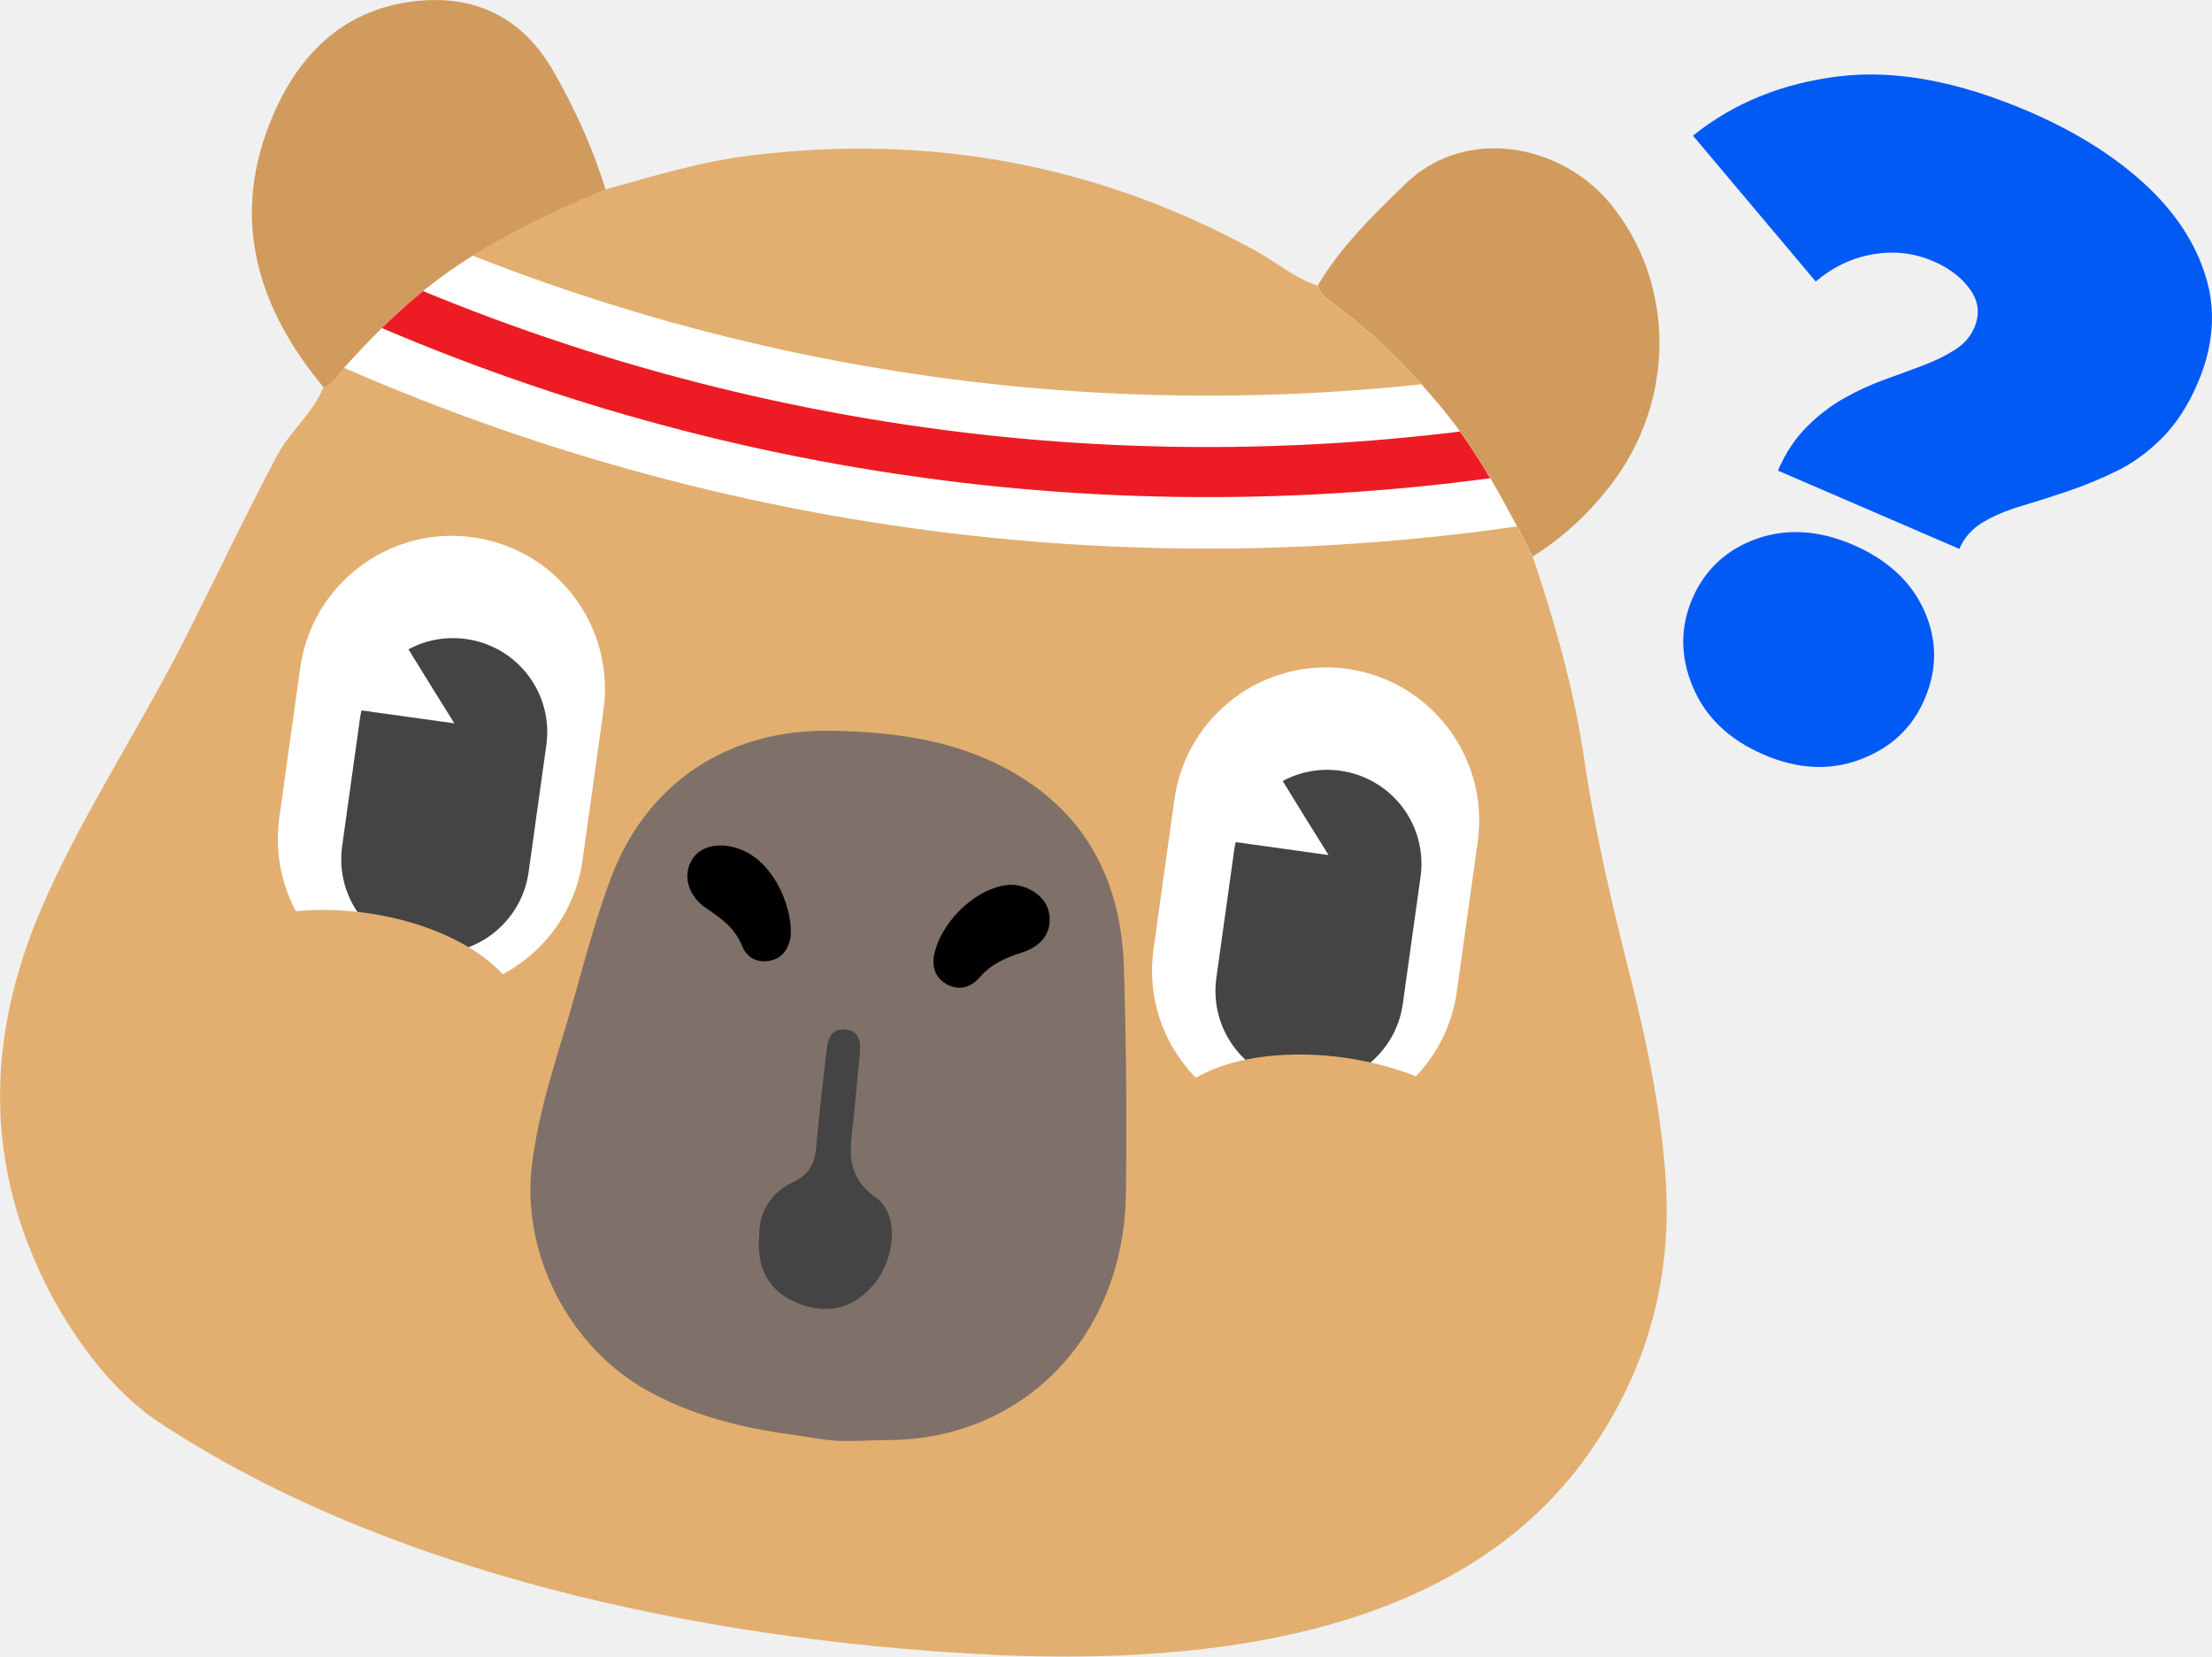
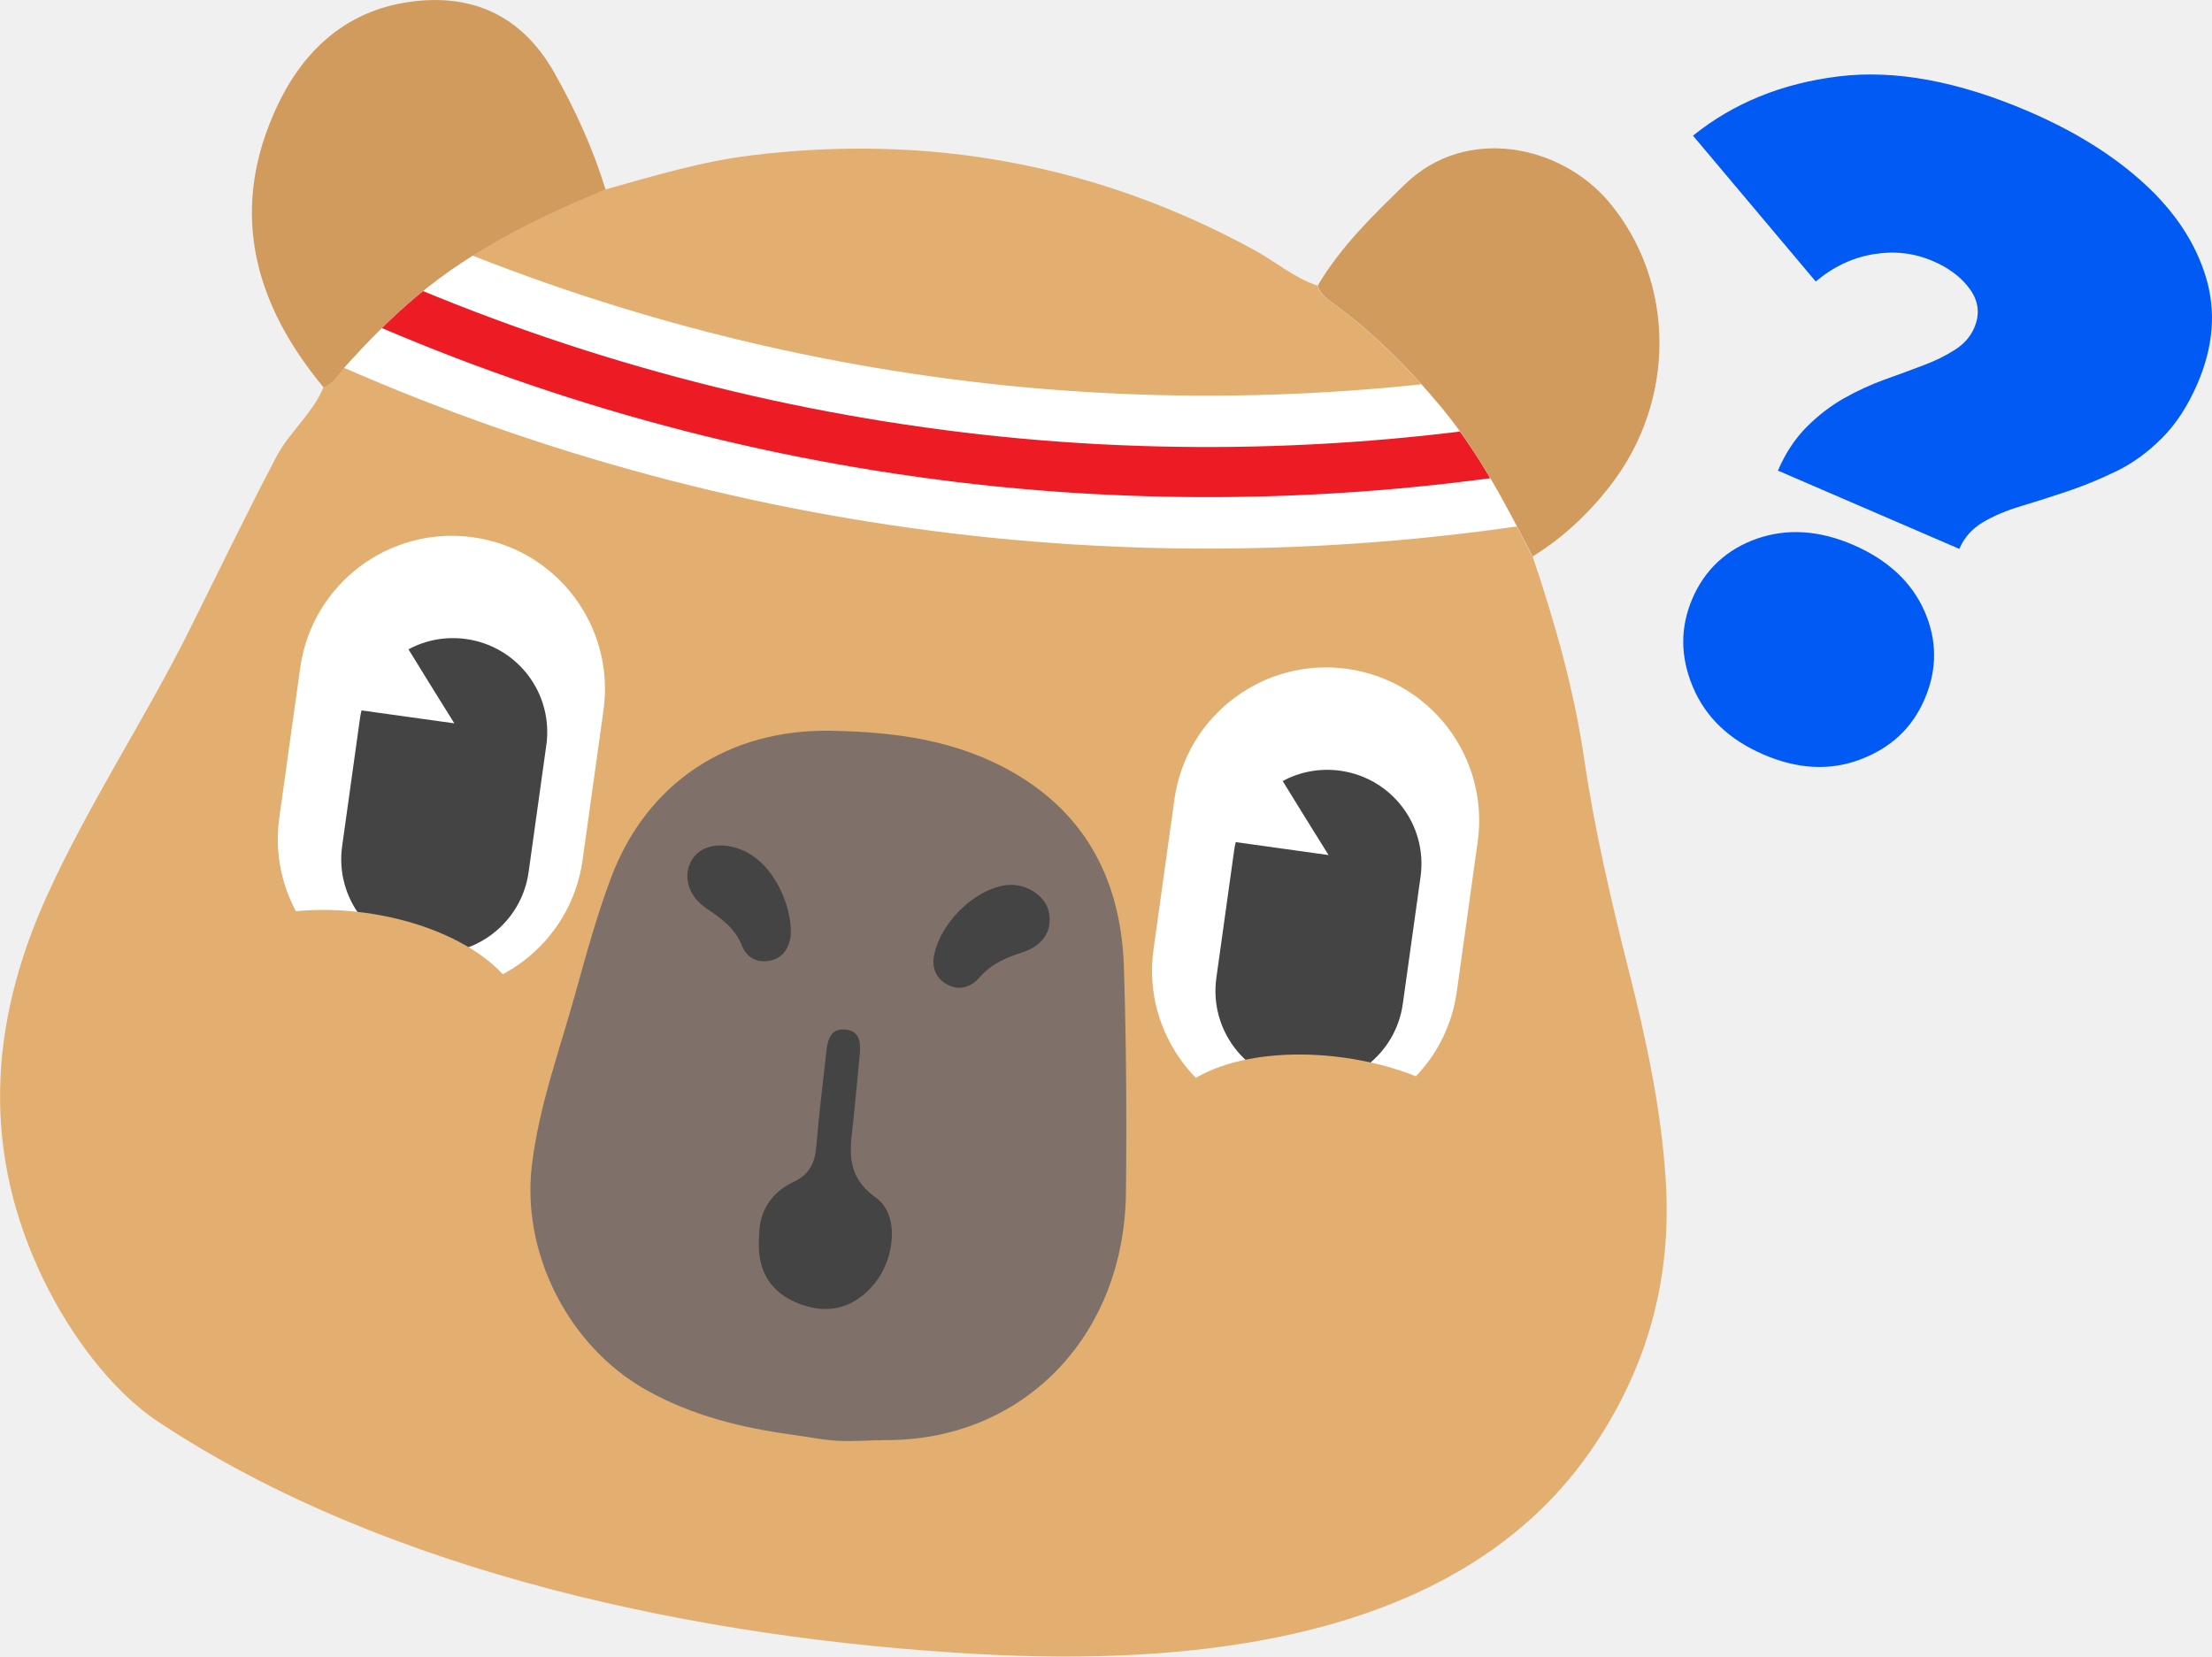
<svg xmlns="http://www.w3.org/2000/svg" id="Capa_2" data-name="Capa 2" viewBox="0 0 184.71 138.35">
  <defs>
    <style>
      .cls-1 {
        fill: #fff;
      }

      .cls-2 {
        fill: #444;
      }

      .cls-3 {
        fill: #d19b5e;
      }

      .cls-4 {
        fill: #e2af70;
      }

      .cls-5 {
        clip-path: url(#clippath);
      }

      .cls-6 {
        fill: #7f7169;
      }

      .cls-7 {
        fill: #025af5;
      }

      .cls-8 {
        fill: none;
      }

      .cls-9 {
        fill: #ed1c24;
      }
    </style>
    <clipPath id="clippath">
      <path class="cls-8" d="m127.98,46.47c1.86,5.52,3.46,11.12,4.3,16.88.88,6,2.26,11.89,3.74,17.75,1.46,5.78,2.71,11.57,3.08,17.54.52,8.35-1.63,15.92-6.44,22.76-11.15,15.85-33.45,17.72-51.15,16.73-22.76-1.27-49.05-6.65-68.27-19.37-4.04-2.68-7.43-7.44-9.55-11.77-5.24-10.72-4.64-21.42.21-32.13,3.5-7.73,8.21-14.79,11.98-22.37,2.39-4.8,4.72-9.63,7.22-14.38,1.08-2.05,3.01-3.57,3.91-5.77.85-.28,1.23-1.06,1.76-1.66,1.92-2.13,3.92-4.18,6.13-6.02,4.69-3.9,10.08-6.53,15.66-8.84,4.01-1.12,7.98-2.33,12.13-2.84,14.85-1.82,28.86.71,42.03,7.89,1.78.97,3.33,2.33,5.28,2.98.24.8.92,1.18,1.53,1.64,3.31,2.46,6.19,5.37,8.82,8.54,3.14,3.78,5.38,8.1,7.6,12.43Z" />
    </clipPath>
  </defs>
  <g id="Capa_1-2" data-name="Capa 1">
    <g>
      <path class="cls-4" d="m127.98,46.47c1.86,5.52,3.46,11.12,4.3,16.88.88,6,2.26,11.89,3.74,17.75,1.46,5.78,2.71,11.57,3.08,17.54.52,8.35-1.63,15.92-6.44,22.76-11.15,15.85-33.45,17.72-51.15,16.73-22.76-1.27-49.05-6.65-68.27-19.37-4.04-2.68-7.43-7.44-9.55-11.77-5.24-10.72-4.64-21.42.21-32.13,3.5-7.73,8.21-14.79,11.98-22.37,2.39-4.8,4.72-9.63,7.22-14.38,1.08-2.05,3.01-3.57,3.91-5.77.85-.28,1.23-1.06,1.76-1.66,1.92-2.13,3.92-4.18,6.13-6.02,4.69-3.9,10.08-6.53,15.66-8.84,4.01-1.12,7.98-2.33,12.13-2.84,14.85-1.82,28.86.71,42.03,7.89,1.78.97,3.33,2.33,5.28,2.98.24.8.92,1.18,1.53,1.64,3.31,2.46,6.19,5.37,8.82,8.54,3.14,3.78,5.38,8.1,7.6,12.43Z" />
      <path class="cls-3" d="m50.57,15.83c-5.58,2.31-10.98,4.94-15.66,8.84-2.21,1.84-4.21,3.89-6.13,6.02-.54.6-.92,1.38-1.76,1.66-5.65-6.79-7.83-14.33-4.22-22.72C24.95,4.59,28.62.87,34.41.13c5.22-.67,9.25,1.31,11.87,5.93,1.76,3.11,3.24,6.35,4.29,9.78Z" />
      <path class="cls-3" d="m127.98,46.47c-2.23-4.33-4.47-8.65-7.6-12.43-2.63-3.17-5.51-6.08-8.82-8.54-.61-.46-1.29-.84-1.53-1.64,1.92-3.26,4.61-5.86,7.29-8.47,5.15-5,13.08-3.24,17.04,1.49,5.56,6.63,5.63,16.57.11,23.67-1.82,2.35-3.95,4.35-6.48,5.92Z" />
      <path class="cls-6" d="m66.3,119.84c-4.33-.58-8.52-1.6-12.38-3.78-6.43-3.64-10.38-11.36-9.51-18.71.58-4.88,2.26-9.47,3.57-14.15.93-3.33,1.83-6.68,3.05-9.91,2.99-7.94,9.81-12.41,18.35-12.26,5.28.09,10.44.76,15.13,3.43,6.33,3.6,9.12,9.3,9.34,16.34.2,6.27.24,12.55.17,18.82-.14,12.08-8.68,20.67-20,20.65-1.35,0-2.7.13-4.04.06-1.23-.06-2.45-.32-3.68-.49Z" />
-       <path class="ojo" d="m66.01,78.31c-.15.79-.58,1.65-1.6,1.9-1.09.26-2.03-.17-2.45-1.22-.58-1.47-1.73-2.29-2.96-3.12-1.56-1.04-2.03-2.77-1.2-4.1.76-1.21,2.45-1.47,4.09-.81,2.93,1.16,4.38,5.18,4.12,7.35Z" />
-       <path class="ojo" d="m77.95,80.07c.42-2.88,3.32-5.75,6.02-6.14,1.57-.23,3.25.78,3.59,2.14.38,1.56-.4,2.89-2.17,3.46-1.35.44-2.59.94-3.57,2.08-.66.76-1.63,1.19-2.69.63-.95-.5-1.26-1.33-1.17-2.17Z" />
+       <path class="cls-2" d="m66.01,78.31c-.15.79-.58,1.65-1.6,1.9-1.09.26-2.03-.17-2.45-1.22-.58-1.47-1.73-2.29-2.96-3.12-1.56-1.04-2.03-2.77-1.2-4.1.76-1.21,2.45-1.47,4.09-.81,2.93,1.16,4.38,5.18,4.12,7.35Z" />
+       <path class="cls-2" d="m77.95,80.07c.42-2.88,3.32-5.75,6.02-6.14,1.57-.23,3.25.78,3.59,2.14.38,1.56-.4,2.89-2.17,3.46-1.35.44-2.59.94-3.57,2.08-.66.76-1.63,1.19-2.69.63-.95-.5-1.26-1.33-1.17-2.17Z" />
      <rect class="cls-1" x="24.07" y="44.69" width="25.57" height="38.23" rx="12.79" ry="12.79" transform="translate(9.17 -4.48) rotate(7.94)" />
      <path class="cls-2" d="m45.62,62.23l-1.48,10.61c-.6,4.29-4.58,7.3-8.87,6.7-4.31-.6-7.3-4.58-6.7-8.87l1.48-10.61c.03-.25.08-.5.14-.73l7.75,1.08c-1.29-2.06-2.57-4.13-3.83-6.18,1.42-.77,3.09-1.1,4.82-.86,2.14.3,3.97,1.44,5.18,3.04,1.22,1.61,1.81,3.68,1.51,5.83Z" />
      <rect class="cls-1" x="97.07" y="55.69" width="25.57" height="38.23" rx="12.79" ry="12.79" transform="translate(11.39 -14.47) rotate(7.94)" />
      <path class="cls-2" d="m118.62,73.23l-1.48,10.61c-.6,4.29-4.58,7.3-8.87,6.7-4.31-.6-7.3-4.58-6.7-8.87l1.48-10.61c.03-.25.08-.5.14-.73l7.75,1.08c-1.29-2.06-2.57-4.13-3.83-6.18,1.42-.77,3.09-1.1,4.82-.86,2.14.3,3.97,1.44,5.18,3.04,1.22,1.61,1.81,3.68,1.51,5.83Z" />
      <g>
        <ellipse class="cls-4" cx="111.22" cy="95.61" rx="7.36" ry="14.31" transform="translate(1.16 192.55) rotate(-82.05)" />
        <ellipse class="cls-4" cx="29.53" cy="83.86" rx="7.7" ry="14.31" transform="translate(-57.61 101.52) rotate(-82.05)" />
      </g>
      <g class="cls-5">
        <g>
          <path class="cls-1" d="m130.29,43.41c-17.91,2.94-36.27,3.21-54.26.68-17.99-2.5-35.59-7.76-52-15.51l5.45-11.55c15.26,7.2,31.61,12.08,48.32,14.41,16.7,2.35,33.77,2.1,50.42-.63l2.08,12.6Z" />
          <path class="cls-9" d="m129.59,39.17c-17.49,2.87-35.41,3.13-52.97.66-17.56-2.44-34.73-7.57-50.76-15.14l1.78-3.78c15.65,7.39,32.42,12.39,49.56,14.78,17.14,2.41,34.64,2.15,51.71-.65l.68,4.12Z" />
        </g>
      </g>
    </g>
    <path class="cls-7" d="m148.46,39.31c.63-1.47,1.44-2.69,2.41-3.66.97-.97,2.01-1.77,3.13-2.4,1.11-.62,2.23-1.14,3.37-1.55,1.14-.41,2.21-.8,3.21-1.18,1.01-.38,1.89-.81,2.65-1.3.76-.48,1.3-1.09,1.62-1.83.49-1.13.38-2.19-.32-3.19-.7-1-1.74-1.8-3.11-2.39-1.57-.68-3.23-.87-4.98-.58-1.75.29-3.36,1.05-4.82,2.28l-10.25-12.18c3.38-2.72,7.43-4.37,12.16-4.95,4.72-.58,10.02.41,15.9,2.94,3.87,1.67,7.08,3.68,9.64,6.03,2.56,2.35,4.27,4.95,5.13,7.79.86,2.84.63,5.81-.7,8.89-.8,1.86-1.79,3.38-2.97,4.56-1.18,1.18-2.44,2.1-3.8,2.76-1.36.66-2.72,1.22-4.08,1.68-1.36.46-2.66.87-3.89,1.24-1.23.37-2.3.82-3.2,1.36-.9.54-1.55,1.28-1.95,2.21l-15.13-6.53Zm-1.25,23.68c-2.84-1.23-4.79-3.1-5.85-5.62-1.06-2.52-1.07-4.98-.04-7.38s2.85-4.11,5.38-5c2.53-.88,5.22-.71,8.06.52s4.87,3.09,5.94,5.53c1.07,2.44,1.07,4.88.02,7.33s-2.82,4.08-5.36,5.05c-2.54.97-5.25.83-8.14-.42Z" />
    <path class="cls-2" d="m63.4,103.06c.01-1.94,1.06-3.5,2.84-4.34,1.42-.68,1.82-1.64,1.93-3.05.21-2.61.55-5.2.83-7.8.11-.98.31-1.99,1.56-1.89,1.25.1,1.33,1.09,1.23,2.1-.17,1.77-.33,3.53-.51,5.3-.26,2.45-.83,4.72,1.86,6.64,1.97,1.4,1.61,5.02-.07,7.12-1.64,2.04-3.76,2.69-6.24,1.78-2.57-.95-3.71-2.9-3.43-5.84Z" />
  </g>
</svg>
